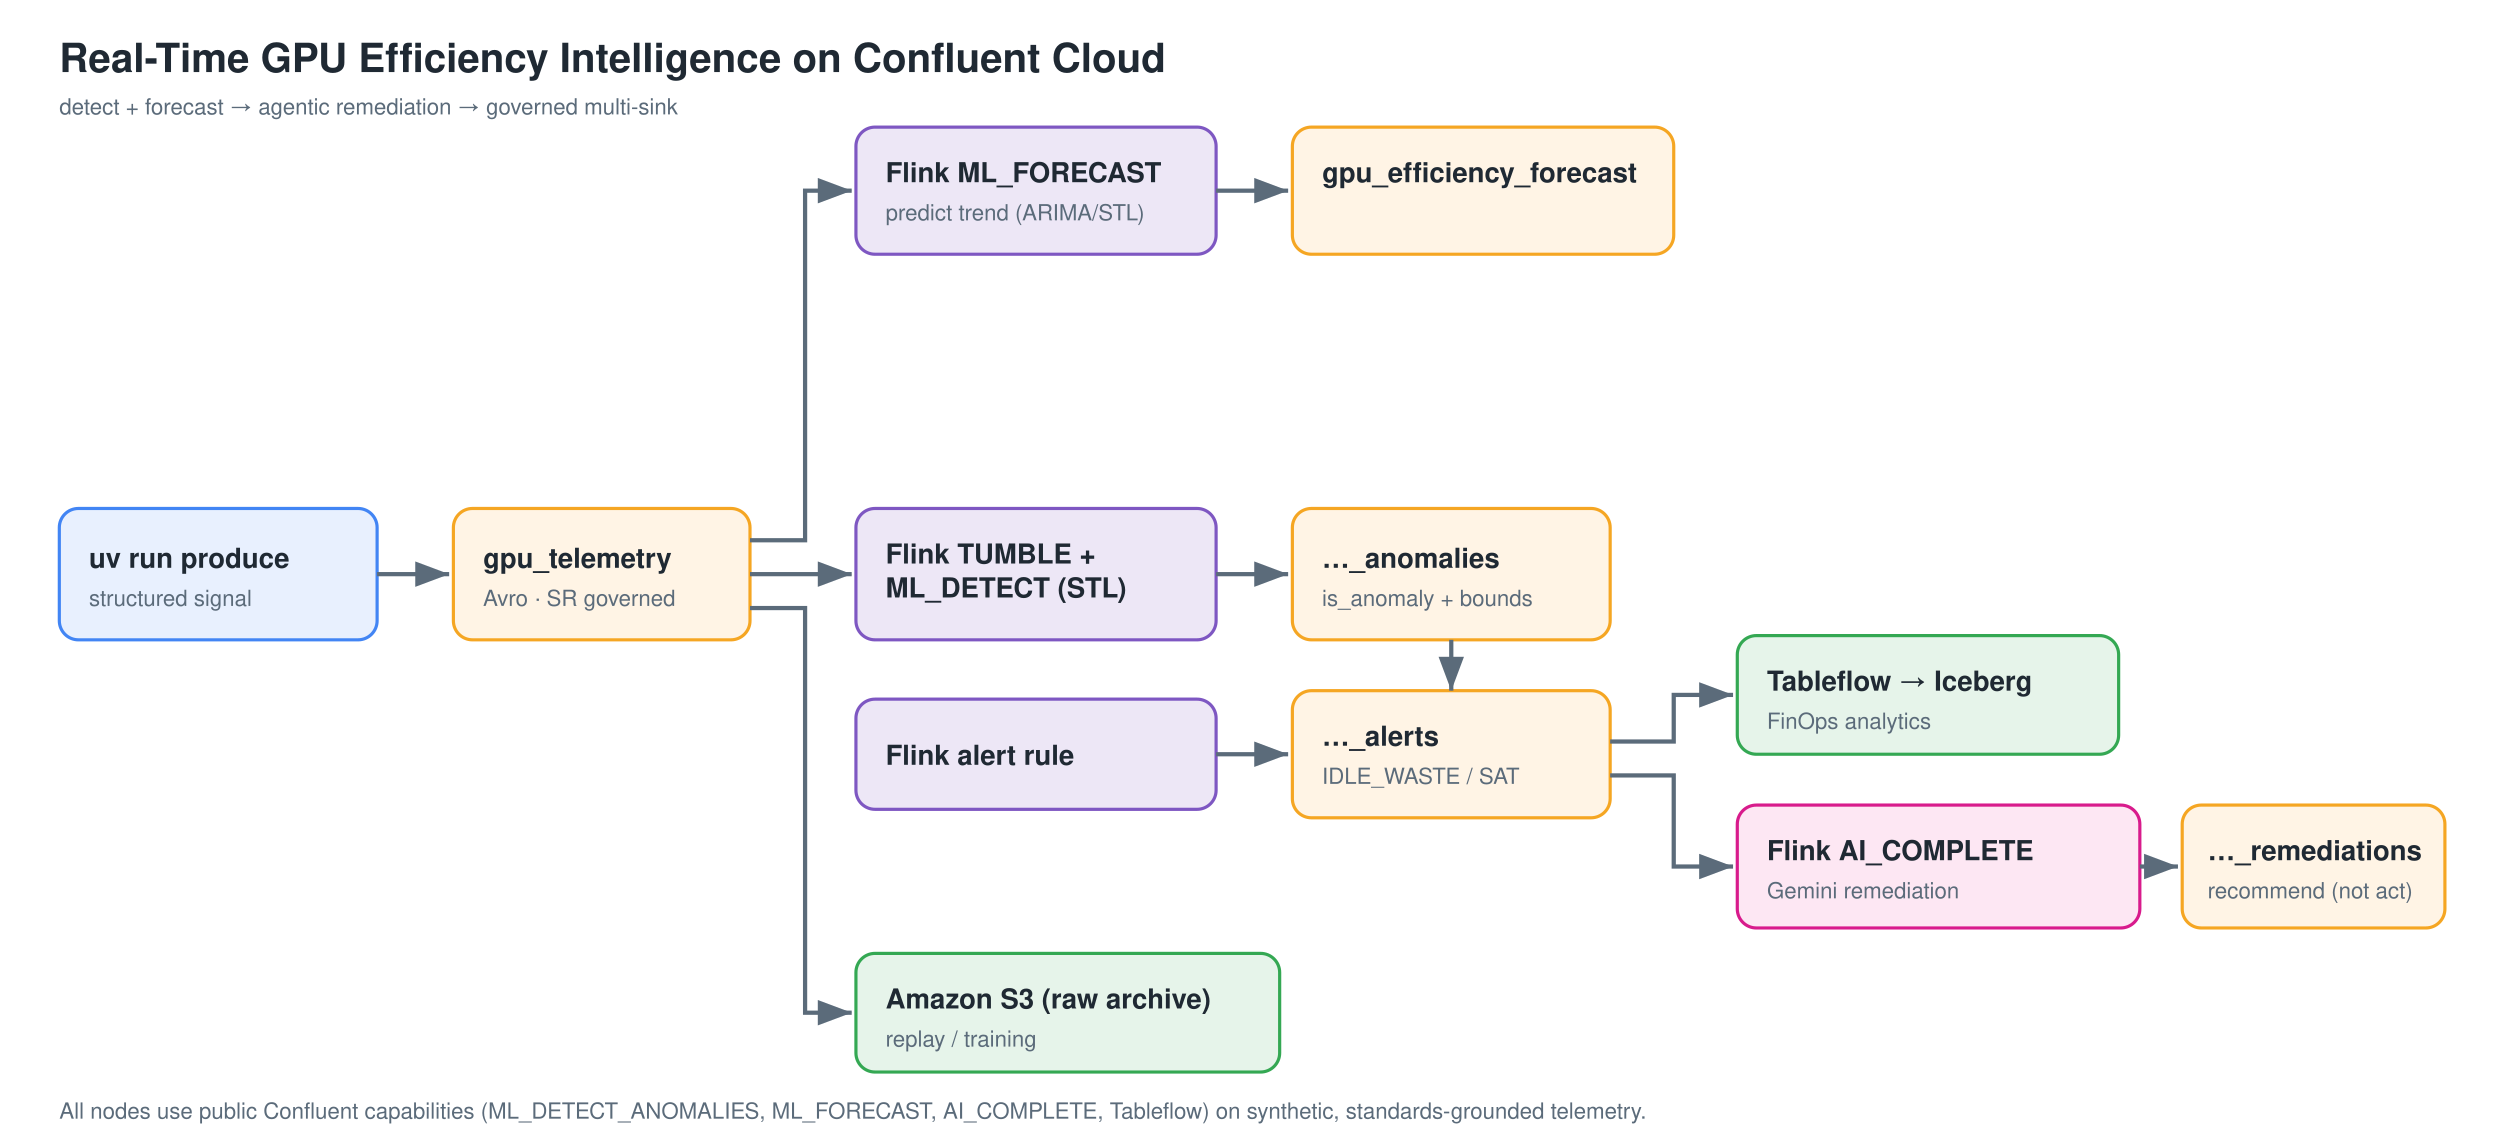
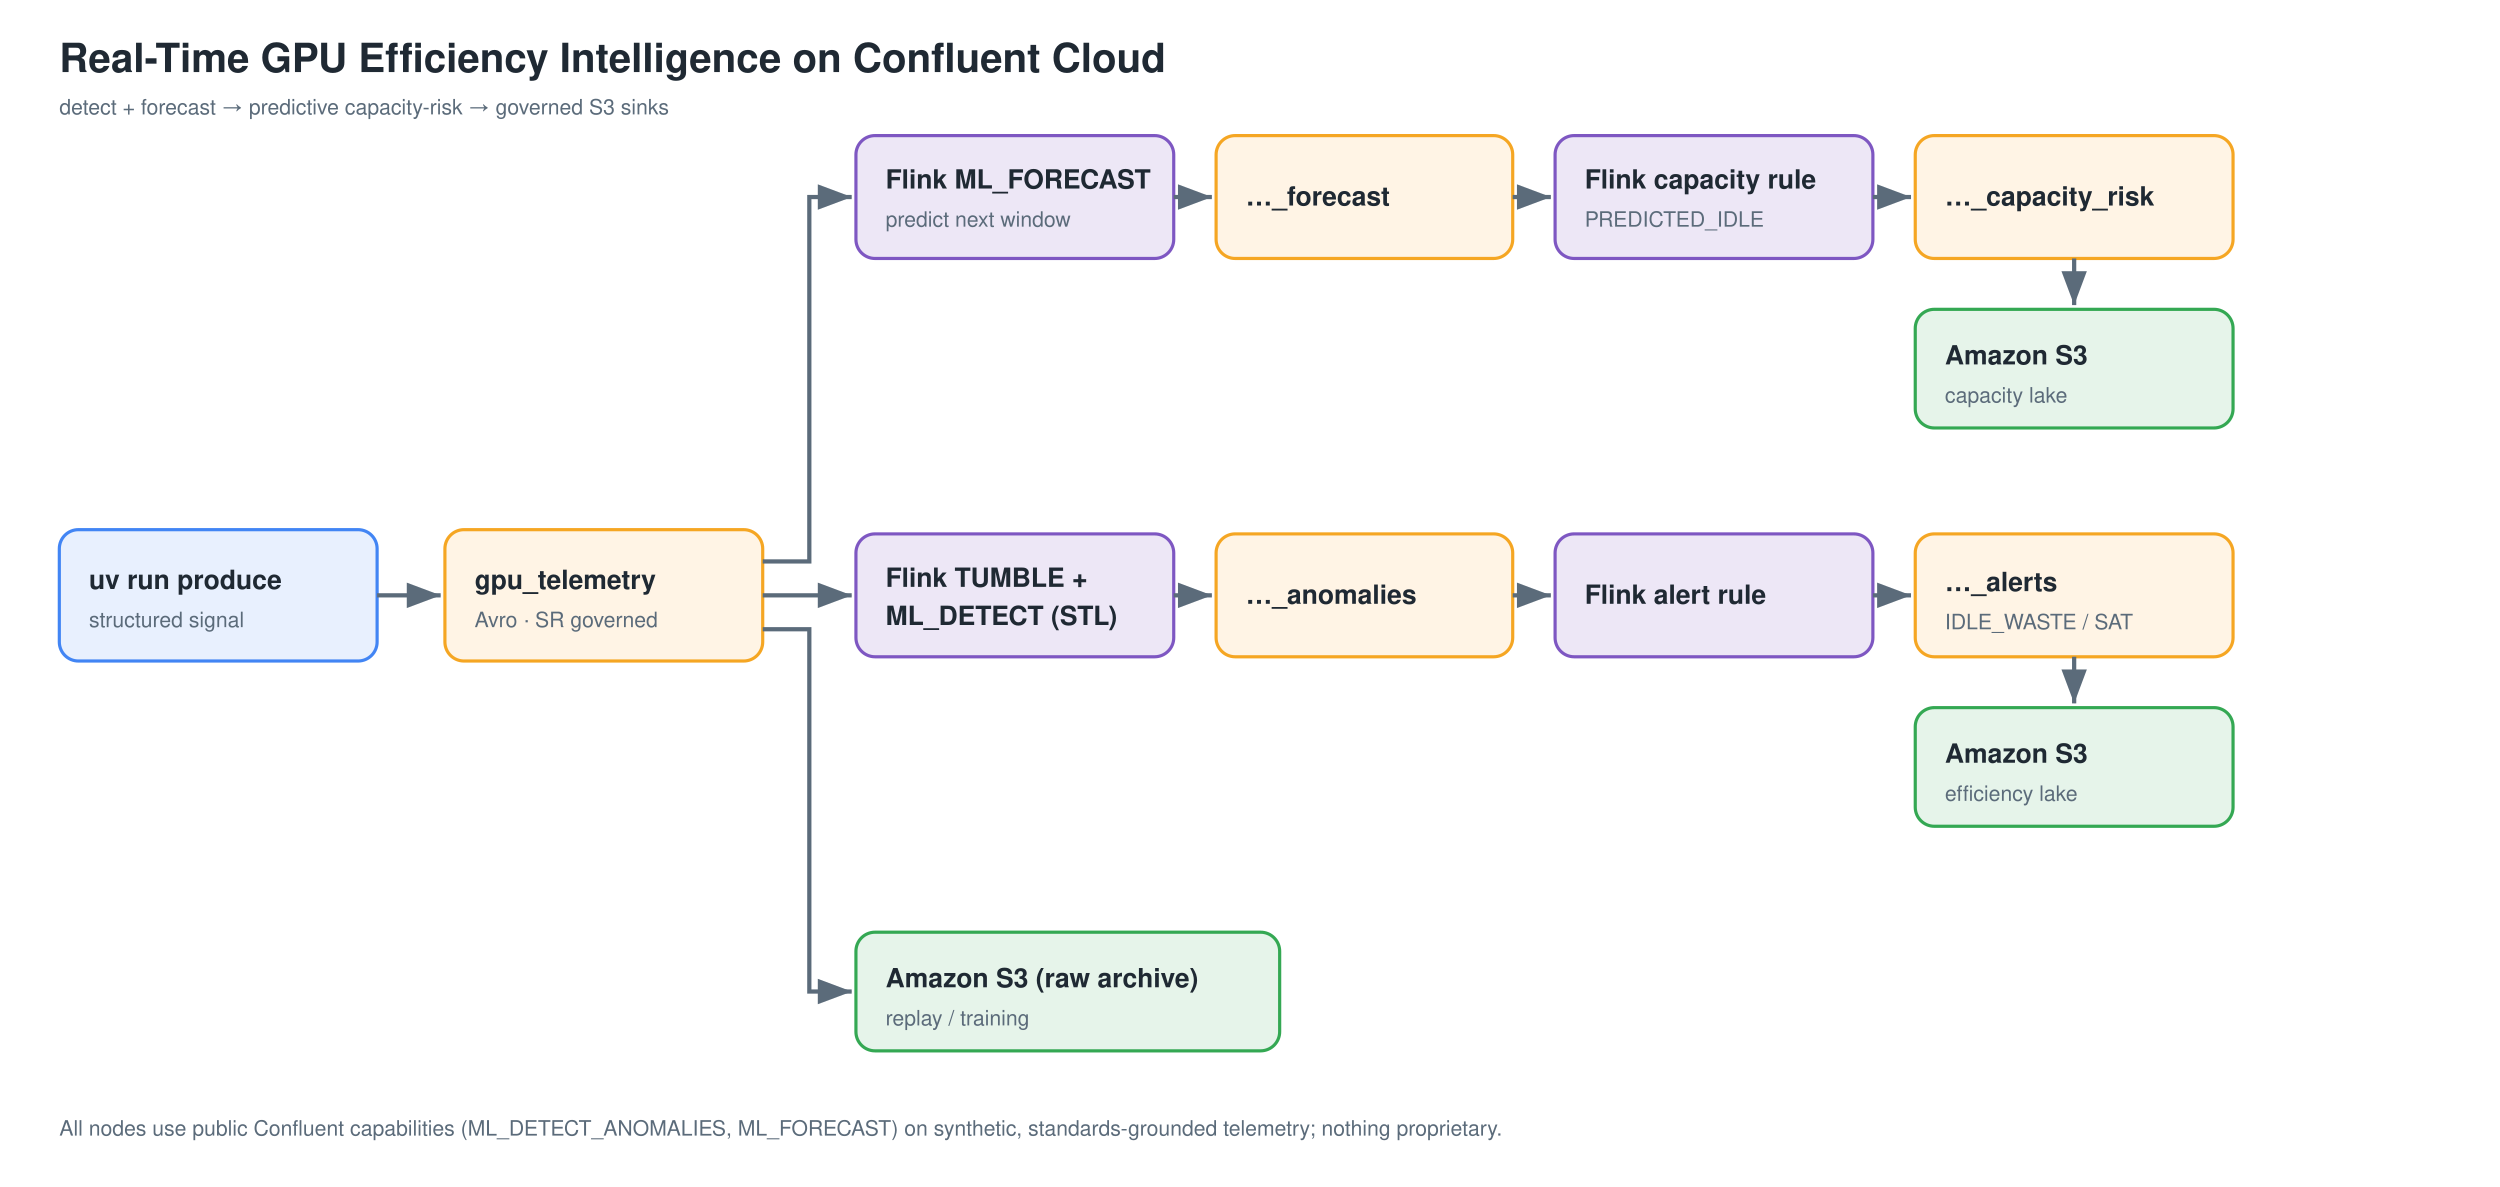
- <svg xmlns="http://www.w3.org/2000/svg" width="1180" height="540" viewBox="0 0 1180 540" font-family="Segoe UI, Helvetica, Arial, sans-serif">
+ <svg xmlns="http://www.w3.org/2000/svg" width="1180" height="560" viewBox="0 0 1180 560" font-family="Segoe UI, Helvetica, Arial, sans-serif">
  <defs>
    <marker id="arrow" markerWidth="10" markerHeight="10" refX="8" refY="3" orient="auto" markerUnits="strokeWidth">
      <path d="M0,0 L8,3 L0,6 Z" fill="#5b6b7a" />
    </marker>
    <style>
      .src { fill: #e8f0fe; stroke: #4285f4; stroke-width: 1.5; }
      .topic { fill: #fff4e5; stroke: #f5a623; stroke-width: 1.5; }
      .flink { fill: #ede7f6; stroke: #7e57c2; stroke-width: 1.5; }
      .sink { fill: #e6f4ea; stroke: #34a853; stroke-width: 1.5; }
-       .ai { fill: #fde7f3; stroke: #d81b8c; stroke-width: 1.5; }
-       .t { font-size: 13px; font-weight: 600; fill: #1f2933; }
-       .s { font-size: 10.5px; fill: #5b6b7a; }
+       .t { font-size: 12.5px; font-weight: 600; fill: #1f2933; }
+       .s { font-size: 10px; fill: #5b6b7a; }
      .flow { stroke: #5b6b7a; stroke-width: 2; fill: none; }
    </style>
  </defs>
  <text x="28" y="34" font-size="19" font-weight="700" fill="#1f2933">Real-Time GPU Efficiency Intelligence on Confluent Cloud</text>
-   <text x="28" y="54" class="s">detect + forecast → agentic remediation → governed multi-sink</text>
-   <rect class="src" x="28" y="240" width="150" height="62" rx="9" />
-   <text class="t" x="42" y="268">uv run produce</text>
-   <text class="s" x="42" y="286">structured signal</text>
-   <rect class="topic" x="214" y="240" width="140" height="62" rx="9" />
-   <text class="t" x="228" y="268">gpu_telemetry</text>
-   <text class="s" x="228" y="286">Avro · SR governed</text>
-   <rect class="flink" x="404" y="60" width="170" height="60" rx="9" />
-   <text class="t" x="418" y="86">Flink ML_FORECAST</text>
-   <text class="s" x="418" y="104">predict trend (ARIMA/STL)</text>
-   <rect class="topic" x="610" y="60" width="180" height="60" rx="9" />
-   <text class="t" x="624" y="86">gpu_efficiency_forecast</text>
-   <rect class="flink" x="404" y="240" width="170" height="62" rx="9" />
-   <text class="t" x="418" y="266">Flink TUMBLE +</text>
-   <text class="t" x="418" y="282">ML_DETECT (STL)</text>
-   <rect class="topic" x="610" y="240" width="150" height="62" rx="9" />
-   <text class="t" x="624" y="268">…_anomalies</text>
-   <text class="s" x="624" y="286">is_anomaly + bounds</text>
-   <rect class="flink" x="404" y="330" width="170" height="52" rx="9" />
-   <text class="t" x="418" y="361">Flink alert rule</text>
-   <rect class="topic" x="610" y="326" width="150" height="60" rx="9" />
-   <text class="t" x="624" y="352">…_alerts</text>
-   <text class="s" x="624" y="370">IDLE_WASTE / SAT</text>
-   <rect class="sink" x="820" y="300" width="180" height="56" rx="9" />
-   <text class="t" x="834" y="326">Tableflow → Iceberg</text>
-   <text class="s" x="834" y="344">FinOps analytics</text>
-   <rect class="ai" x="820" y="380" width="190" height="58" rx="9" />
-   <text class="t" x="834" y="406">Flink AI_COMPLETE</text>
-   <text class="s" x="834" y="424">Gemini remediation</text>
-   <rect class="topic" x="1030" y="380" width="124" height="58" rx="9" />
-   <text class="t" x="1042" y="406">…_remediations</text>
-   <text class="s" x="1042" y="424">recommend (not act)</text>
-   <rect class="sink" x="404" y="450" width="200" height="56" rx="9" />
-   <text class="t" x="418" y="476">Amazon S3 (raw archive)</text>
-   <text class="s" x="418" y="494">replay / training</text>
-   <path class="flow" d="M178,271 L212,271" marker-end="url(#arrow)" />
-   <path class="flow" d="M354,255 L380,255 L380,90 L402,90" marker-end="url(#arrow)" />
-   <path class="flow" d="M354,271 L402,271" marker-end="url(#arrow)" />
-   <path class="flow" d="M354,287 L380,287 L380,478 L402,478" marker-end="url(#arrow)" />
-   <path class="flow" d="M574,90 L608,90" marker-end="url(#arrow)" />
-   <path class="flow" d="M574,271 L608,271" marker-end="url(#arrow)" />
-   <path class="flow" d="M685,302 L685,326" marker-end="url(#arrow)" />
-   <path class="flow" d="M574,356 L608,356" marker-end="url(#arrow)" />
-   <path class="flow" d="M760,350 L790,350 L790,328 L818,328" marker-end="url(#arrow)" />
-   <path class="flow" d="M760,366 L790,366 L790,409 L818,409" marker-end="url(#arrow)" />
-   <path class="flow" d="M1010,409 L1028,409" marker-end="url(#arrow)" />
-   <text x="28" y="528" class="s">All nodes use public Confluent capabilities (ML_DETECT_ANOMALIES, ML_FORECAST, AI_COMPLETE, Tableflow) on synthetic, standards-grounded telemetry.</text>
+   <text x="28" y="54" class="s">detect + forecast → predictive capacity-risk → governed S3 sinks</text>
+   <rect class="src" x="28" y="250" width="150" height="62" rx="9" />
+   <text class="t" x="42" y="278">uv run produce</text>
+   <text class="s" x="42" y="296">structured signal</text>
+   <rect class="topic" x="210" y="250" width="150" height="62" rx="9" />
+   <text class="t" x="224" y="278">gpu_telemetry</text>
+   <text class="s" x="224" y="296">Avro · SR governed</text>
+   <rect class="flink" x="404" y="64" width="150" height="58" rx="9" />
+   <text class="t" x="418" y="89">Flink ML_FORECAST</text>
+   <text class="s" x="418" y="107">predict next window</text>
+   <rect class="topic" x="574" y="64" width="140" height="58" rx="9" />
+   <text class="t" x="588" y="97">…_forecast</text>
+   <rect class="flink" x="734" y="64" width="150" height="58" rx="9" />
+   <text class="t" x="748" y="89">Flink capacity rule</text>
+   <text class="s" x="748" y="107">PREDICTED_IDLE</text>
+   <rect class="topic" x="904" y="64" width="150" height="58" rx="9" />
+   <text class="t" x="918" y="97">…_capacity_risk</text>
+   <rect class="sink" x="904" y="146" width="150" height="56" rx="9" />
+   <text class="t" x="918" y="172">Amazon S3</text>
+   <text class="s" x="918" y="190">capacity lake</text>
+   <rect class="flink" x="404" y="252" width="150" height="58" rx="9" />
+   <text class="t" x="418" y="277">Flink TUMBLE +</text>
+   <text class="t" x="418" y="295">ML_DETECT (STL)</text>
+   <rect class="topic" x="574" y="252" width="140" height="58" rx="9" />
+   <text class="t" x="588" y="285">…_anomalies</text>
+   <rect class="flink" x="734" y="252" width="150" height="58" rx="9" />
+   <text class="t" x="748" y="285">Flink alert rule</text>
+   <rect class="topic" x="904" y="252" width="150" height="58" rx="9" />
+   <text class="t" x="918" y="279">…_alerts</text>
+   <text class="s" x="918" y="297">IDLE_WASTE / SAT</text>
+   <rect class="sink" x="904" y="334" width="150" height="56" rx="9" />
+   <text class="t" x="918" y="360">Amazon S3</text>
+   <text class="s" x="918" y="378">efficiency lake</text>
+   <rect class="sink" x="404" y="440" width="200" height="56" rx="9" />
+   <text class="t" x="418" y="466">Amazon S3 (raw archive)</text>
+   <text class="s" x="418" y="484">replay / training</text>
+   <path class="flow" d="M178,281 L208,281" marker-end="url(#arrow)" />
+   <path class="flow" d="M360,265 L382,265 L382,93 L402,93" marker-end="url(#arrow)" />
+   <path class="flow" d="M360,281 L402,281" marker-end="url(#arrow)" />
+   <path class="flow" d="M360,297 L382,297 L382,468 L402,468" marker-end="url(#arrow)" />
+   <path class="flow" d="M554,93 L572,93" marker-end="url(#arrow)" />
+   <path class="flow" d="M714,93 L732,93" marker-end="url(#arrow)" />
+   <path class="flow" d="M884,93 L902,93" marker-end="url(#arrow)" />
+   <path class="flow" d="M979,122 L979,144" marker-end="url(#arrow)" />
+   <path class="flow" d="M554,281 L572,281" marker-end="url(#arrow)" />
+   <path class="flow" d="M714,281 L732,281" marker-end="url(#arrow)" />
+   <path class="flow" d="M884,281 L902,281" marker-end="url(#arrow)" />
+   <path class="flow" d="M979,310 L979,332" marker-end="url(#arrow)" />
+   <text x="28" y="536" class="s">All nodes use public Confluent capabilities (ML_DETECT_ANOMALIES, ML_FORECAST) on synthetic, standards-grounded telemetry; nothing proprietary.</text>
</svg>
